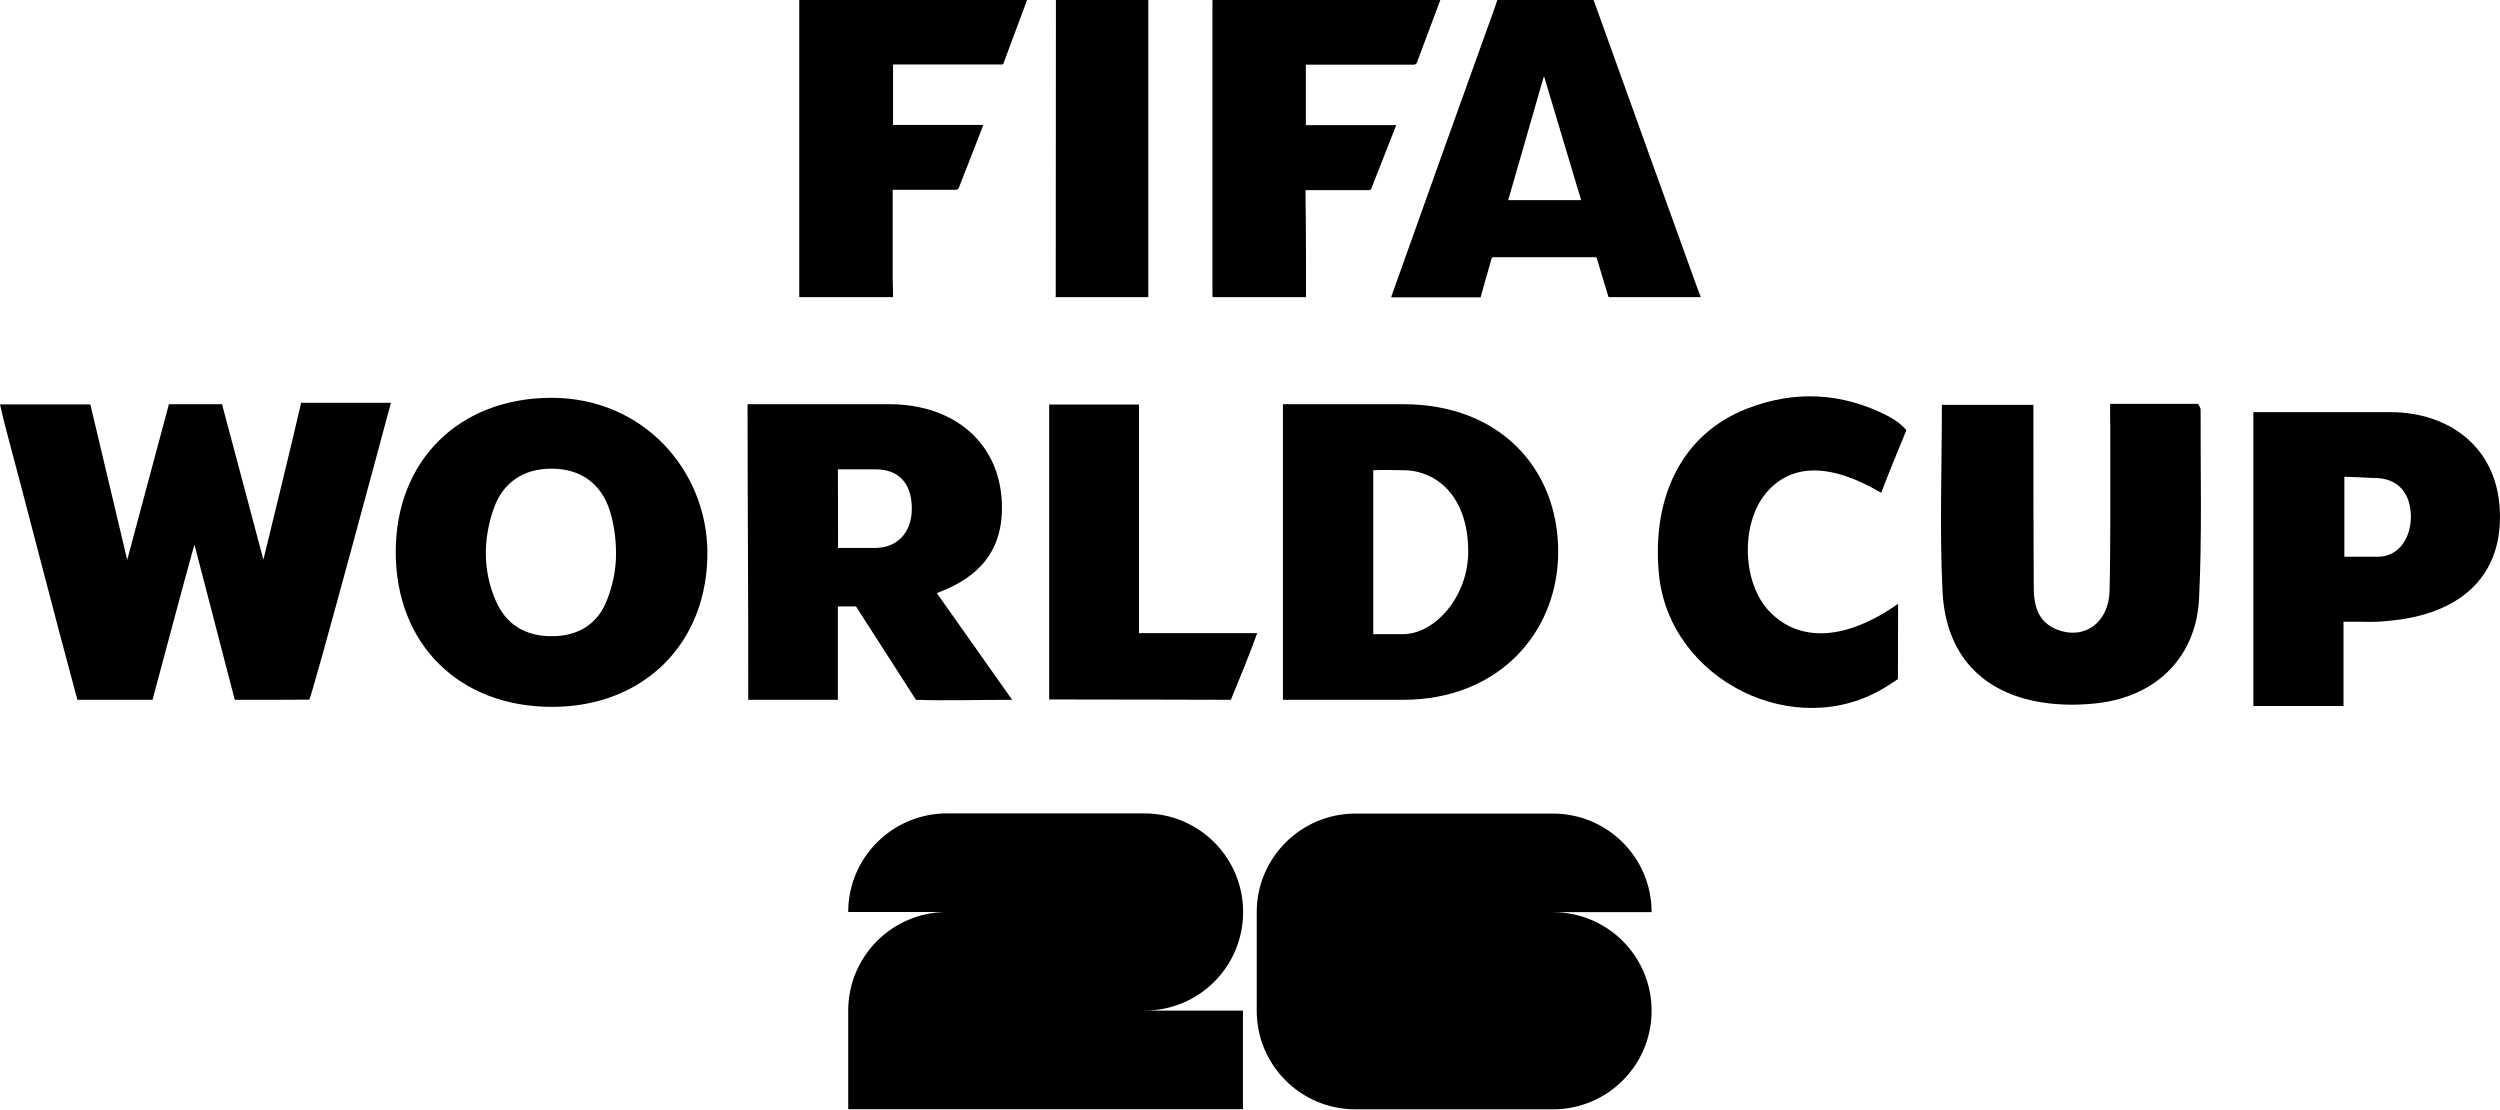
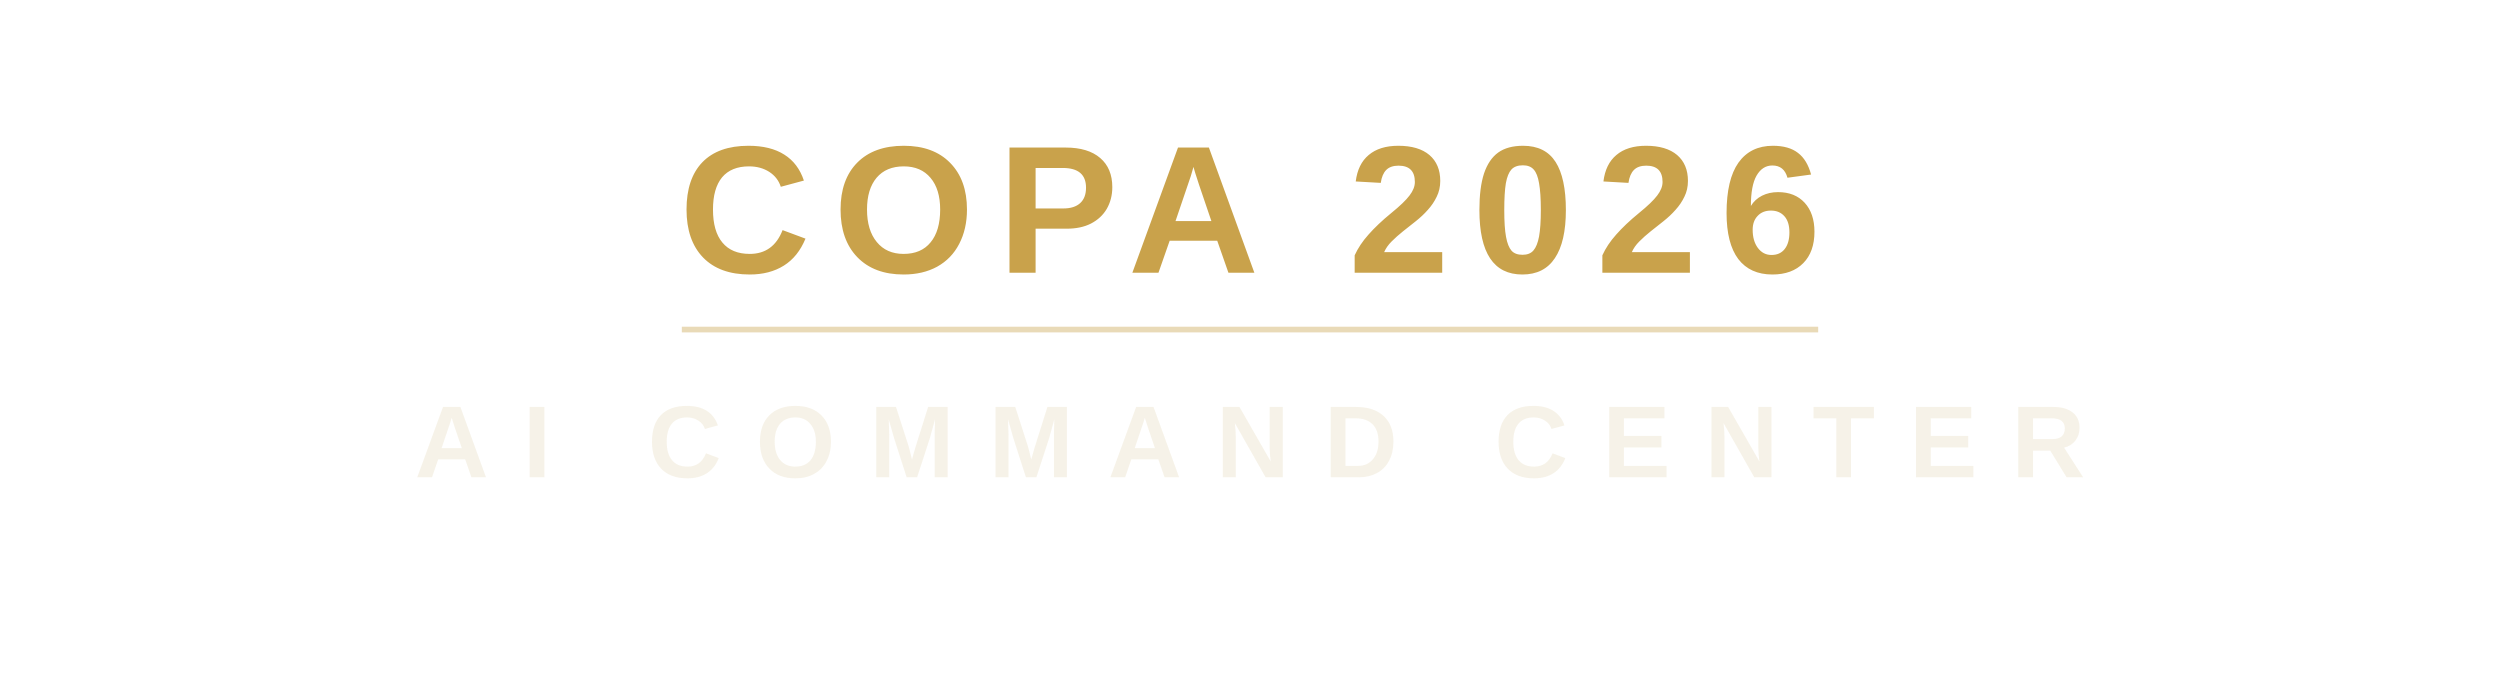
- <svg xmlns="http://www.w3.org/2000/svg" version="1.1" id="Camada_1" x="0px" y="0px" viewBox="0 0 1450.4 643.6" style="enable-background:new 0 0 1450.4 643.6;" xml:space="preserve">
-   <g>
-     <g>
-       <path d="M986.7,172.2c-0.3,0.1-0.6,0.2-0.9,0.2c-17.5,0-35.1,0-52.6,0c-2.2-7.4-4.5-14.8-6.7-22.2c-0.2-0.8-0.5-1-1.3-1    c-19.5,0-39.1,0-58.6,0c-0.8,0-1.1,0.3-1.3,1c-1.3,4.7-2.7,9.3-4,14c-0.8,2.8-1.5,5.5-2.3,8.3c-17.3,0-34.6,0-51.9,0    c0.1-0.3,0.2-0.7,0.3-1C827,116.3,846.8,61.2,866.6,6.1c0.7-2,1.4-4.1,2.1-6.1c18.6,0,37.2,0,55.8,0c0.1,0.3,0.3,0.6,0.4,1    c20.1,55.9,40.2,111.8,60.4,167.7C985.7,169.8,986.2,171,986.7,172.2z M875,116.1c14.1,0,28.1,0,42.3,0    c-7.1-23.9-14.3-47.7-21.4-71.5c-0.1,0-0.2,0-0.3,0C888.8,68.4,881.9,92.2,875,116.1z" />
-       <path d="M518.1,172.4c-18.1,0-36.2,0-54.4,0c0-0.4,0-0.8,0-1.1c0-56.7,0-113.4,0-170.2c0-0.4,0-0.8,0-1.1c44,0,88.1,0,132.1,0    c-0.1,0.3-0.2,0.7-0.3,1c-4.3,11.6-8.7,23.3-13,34.9c-0.6,1.7-0.2,1.5-2.2,1.5c-20.2,0-40.5,0-60.7,0c-0.5,0-1,0-1.5,0.1    c0,11.7,0,23.3,0,35c17.5,0,34.9,0,52.4,0c-0.2,0.5-0.3,0.9-0.5,1.3c-4.6,11.7-9.1,23.4-13.7,35.1c-0.4,1-0.9,1.2-1.9,1.2    c-11.6,0-23.2,0-34.9,0c-0.5,0-1,0-1.6,0c0,0.6,0,1,0,1.5c0,16.8,0,33.5,0,50.3C518,165.4,518.1,168.9,518.1,172.4z" />
-       <path d="M757.7,172.4c-18.1,0-36.1,0-54.2,0c0-0.4-0.1-0.9-0.1-1.3c0-56.6,0-113.2,0-169.8c0-0.4,0-0.9,0.1-1.3    c44,0,88.1,0,132.1,0c-0.1,0.2-0.1,0.4-0.2,0.6c-4.4,11.8-8.9,23.6-13.3,35.5c-0.4,1.1-0.9,1.4-2.1,1.4c-20.3,0-40.6,0-60.8,0    c-0.5,0-1,0-1.6,0c0,11.8,0,23.4,0,35.1c17.5,0,34.9,0,52.4,0c-0.1,0.4-0.2,0.8-0.4,1.1c-4.6,11.8-9.3,23.6-13.9,35.4    c-0.3,0.9-0.7,1.2-1.7,1.2c-11.7,0-23.4,0-35.1,0c-0.5,0-0.9,0-1.5,0c0,0.6,0,1.1,0,1.6C757.7,131.9,757.7,152.2,757.7,172.4z" />
-       <path d="M612.4,172.4c0-0.3,0.1-0.7,0.1-1c0-56.9,0.1-113.9,0.1-170.8c0-0.2,0-0.4,0-0.6c17.9,0,35.7,0,53.6,0    c0,57.5,0,114.9,0,172.4C648.3,172.4,630.4,172.4,612.4,172.4z" />
-     </g>
-     <g>
-       <path d="M136.2,406l-23.4-90.1c-3.2,10.9-24.3,90.1-24.3,90.1H44.9C33.3,363.4,14.1,288.6,2.7,246c-0.9-3.5-1.7-7.1-2.7-11.4    c17.8,0,34.4,0,52.4,0l21.4,90.2L98,234.5h30.8c5.1,18.9,24,90.2,24,90.2s17.7-72.2,21.9-91c0,0,37.4,0,52.1,0    c0,0-46.2,172.2-47.4,172.2C179.4,406,148.1,406,136.2,406z" />
-       <path d="M744.3,406c0-55.8,0-113.6,0-171.5c25.5,0,50.6,0,69.8,0c56.2,0,89.9,37.6,89.9,85.5c0,47.1-34.8,86-89.9,86    C785.2,406,774,406,744.3,406z M796.7,272.8c0,32.3,0,63.4,0,95.1c7.7,0,10.7,0,17.3,0c18.4,0,37.8-21.7,37.8-47.9    c0-31.9-18.2-47.2-37.8-47.2C807.4,272.8,804.9,272.5,796.7,272.8z" />
-       <path d="M320,230.8c53.4,0,90.1,42.3,90.4,89.4c0.3,52.8-36.7,89.8-89.9,89.9c-54.1,0.1-91-36.4-90.9-90    C229.6,267.2,266.4,230.8,320,230.8z M357.4,321.2c0-8.4-1.2-17.4-3.7-25.2c-5.1-15.7-17-23.9-33.2-24.1    c-16.7-0.2-29.1,8-34.4,24.1c-5.8,17.4-5.9,35,1.3,52c6,14.4,17.5,21.2,33,21.1c15.1-0.1,26.4-7,31.8-21.1    C355.6,339.3,357.4,330.4,357.4,321.2z" />
-       <path d="M433.7,234.5c32.8,0,49.3,0,82.1,0c38.9,0,65.5,23.7,65.5,60.1c0,30.2-19.4,42.6-37.8,49.5c14.1,20.1,28.5,40.2,43.7,61.9    c-19.1,0-38.7,0.6-55.8,0l-34.8-54.2h-10.5c0,17.2,0,36.3,0,54.2c-17.6,0-34.8,0-52,0C434.2,349,433.7,289.9,433.7,234.5z     M486.2,317.9c5.7,0,14.8,0,21.4,0c13.3,0,21.4-9.3,21.4-22.8c0-15.1-8-22.8-20.9-22.8c-7.1,0-13.5,0-22,0    C486.2,288.1,486.2,302.6,486.2,317.9z" />
-       <path d="M1224.2,234.3c18.5,0,34.7,0,51,0c0.6,1.2,1.5,2.2,1.5,3.2c-0.1,36.6,0.9,73.4-0.9,109.9c-1.7,33.8-24.7,56.4-58.4,60.5    c-10.8,1.3-22.1,1.3-32.8-0.4c-34.7-5.5-55.7-27.7-57.6-64c-1.8-35.8-0.4-71.7-0.4-108.6c17.4,0,34.4,0,53.1,0c0,4.3,0,8.3,0,12.4    c0,31.4,0,62.8,0.2,94.1c0.1,10.3,2.7,19.7,13.6,23.9c15.8,6.1,30-4,30.4-22.7c0.7-31.4,0.3-62.7,0.4-94.1    C1224.2,244.2,1224.2,239.7,1224.2,234.3z" />
-       <path d="M1307.3,409.6c0-56.8,0-114.6,0-170.5c0,0,48.7,0,79.4,0c34.2,0,63.7,20.6,63.7,60.8c0,35.3-23.7,56.4-63.7,60.2    c-10.5,1.2-14.9,0.4-27.1,0.6c0,16.1,0,32.1,0,48.9C1341.5,409.6,1324.7,409.6,1307.3,409.6z M1360.1,276.6c0,16,0,30.6,0,46.4    h19.3c13.1,0,19.3-12,19.3-23.1c0-13.1-6.9-23-22.2-22.6C1376.5,277.4,1373.8,277,1360.1,276.6z" />
-       <path d="M1101.2,350.3c0,13.6-0.1,43.7-0.1,43.7s-3.6,2.4-6.8,4.4c-52.5,32.9-126.1-3.8-131.9-65.6c-4.2-45.6,14.2-81.2,50.8-95.6    c27.7-10.9,55.4-9.6,82.2,4.2c7.3,3.8,10.6,8.2,10.6,8.2s-11.2,27-14.6,36.3c-29.7-17.5-52.5-17.2-67.1,0.5    c-14.6,17.9-13.5,52,2.3,68.4C1044,372.9,1071,371.6,1101.2,350.3z" />
-       <path d="M729.4,367.3c-4.7,13-11,28.3-15.3,38.7c0,0-71.5-0.2-105.4-0.2c0-57.5,0-114,0-171.1c17.2,0,34,0,52.1,0    c0,44.1,0,87.8,0,132.6C683.4,367.3,705.9,367.3,729.4,367.3z" />
-     </g>
-     <g>
-       <path d="M721.2,529.1c0-31.6-25.6-57.2-57.3-57.2H549.4c-31.6,0-57.3,25.6-57.3,57.2h57.3c-31.6,0-57.3,25.6-57.3,57.2v57.2l229,0    v-57.2h-57.3C695.6,586.4,721.2,560.8,721.2,529.1z" />
-       <path d="M958.2,586.4c0-31.6-25.6-57.2-57.3-57.2h57.3c0-31.6-25.6-57.2-57.3-57.2H786.4c-31.6,0-57.3,25.6-57.3,57.2v57.2    c0,31.6,25.6,57.2,57.3,57.2h114.5C932.6,643.6,958.2,618,958.2,586.4z" />
-     </g>
-   </g>
+ <svg xmlns="http://www.w3.org/2000/svg" viewBox="0 0 220 60" fill="none">
+   <text x="110" y="24" font-family="'Arial Black', Arial, sans-serif" font-size="16" font-weight="900" fill="#c9a24b" text-anchor="middle" letter-spacing="2">COPA 2026</text>
+   <text x="110" y="42" font-family="Arial, sans-serif" font-size="9" font-weight="600" fill="#f4efe2" text-anchor="middle" letter-spacing="3" opacity="0.8">AI COMMAND CENTER</text>
+   <line x1="60" y1="29" x2="160" y2="29" stroke="#c9a24b" stroke-width="0.5" opacity="0.4" />
</svg>
